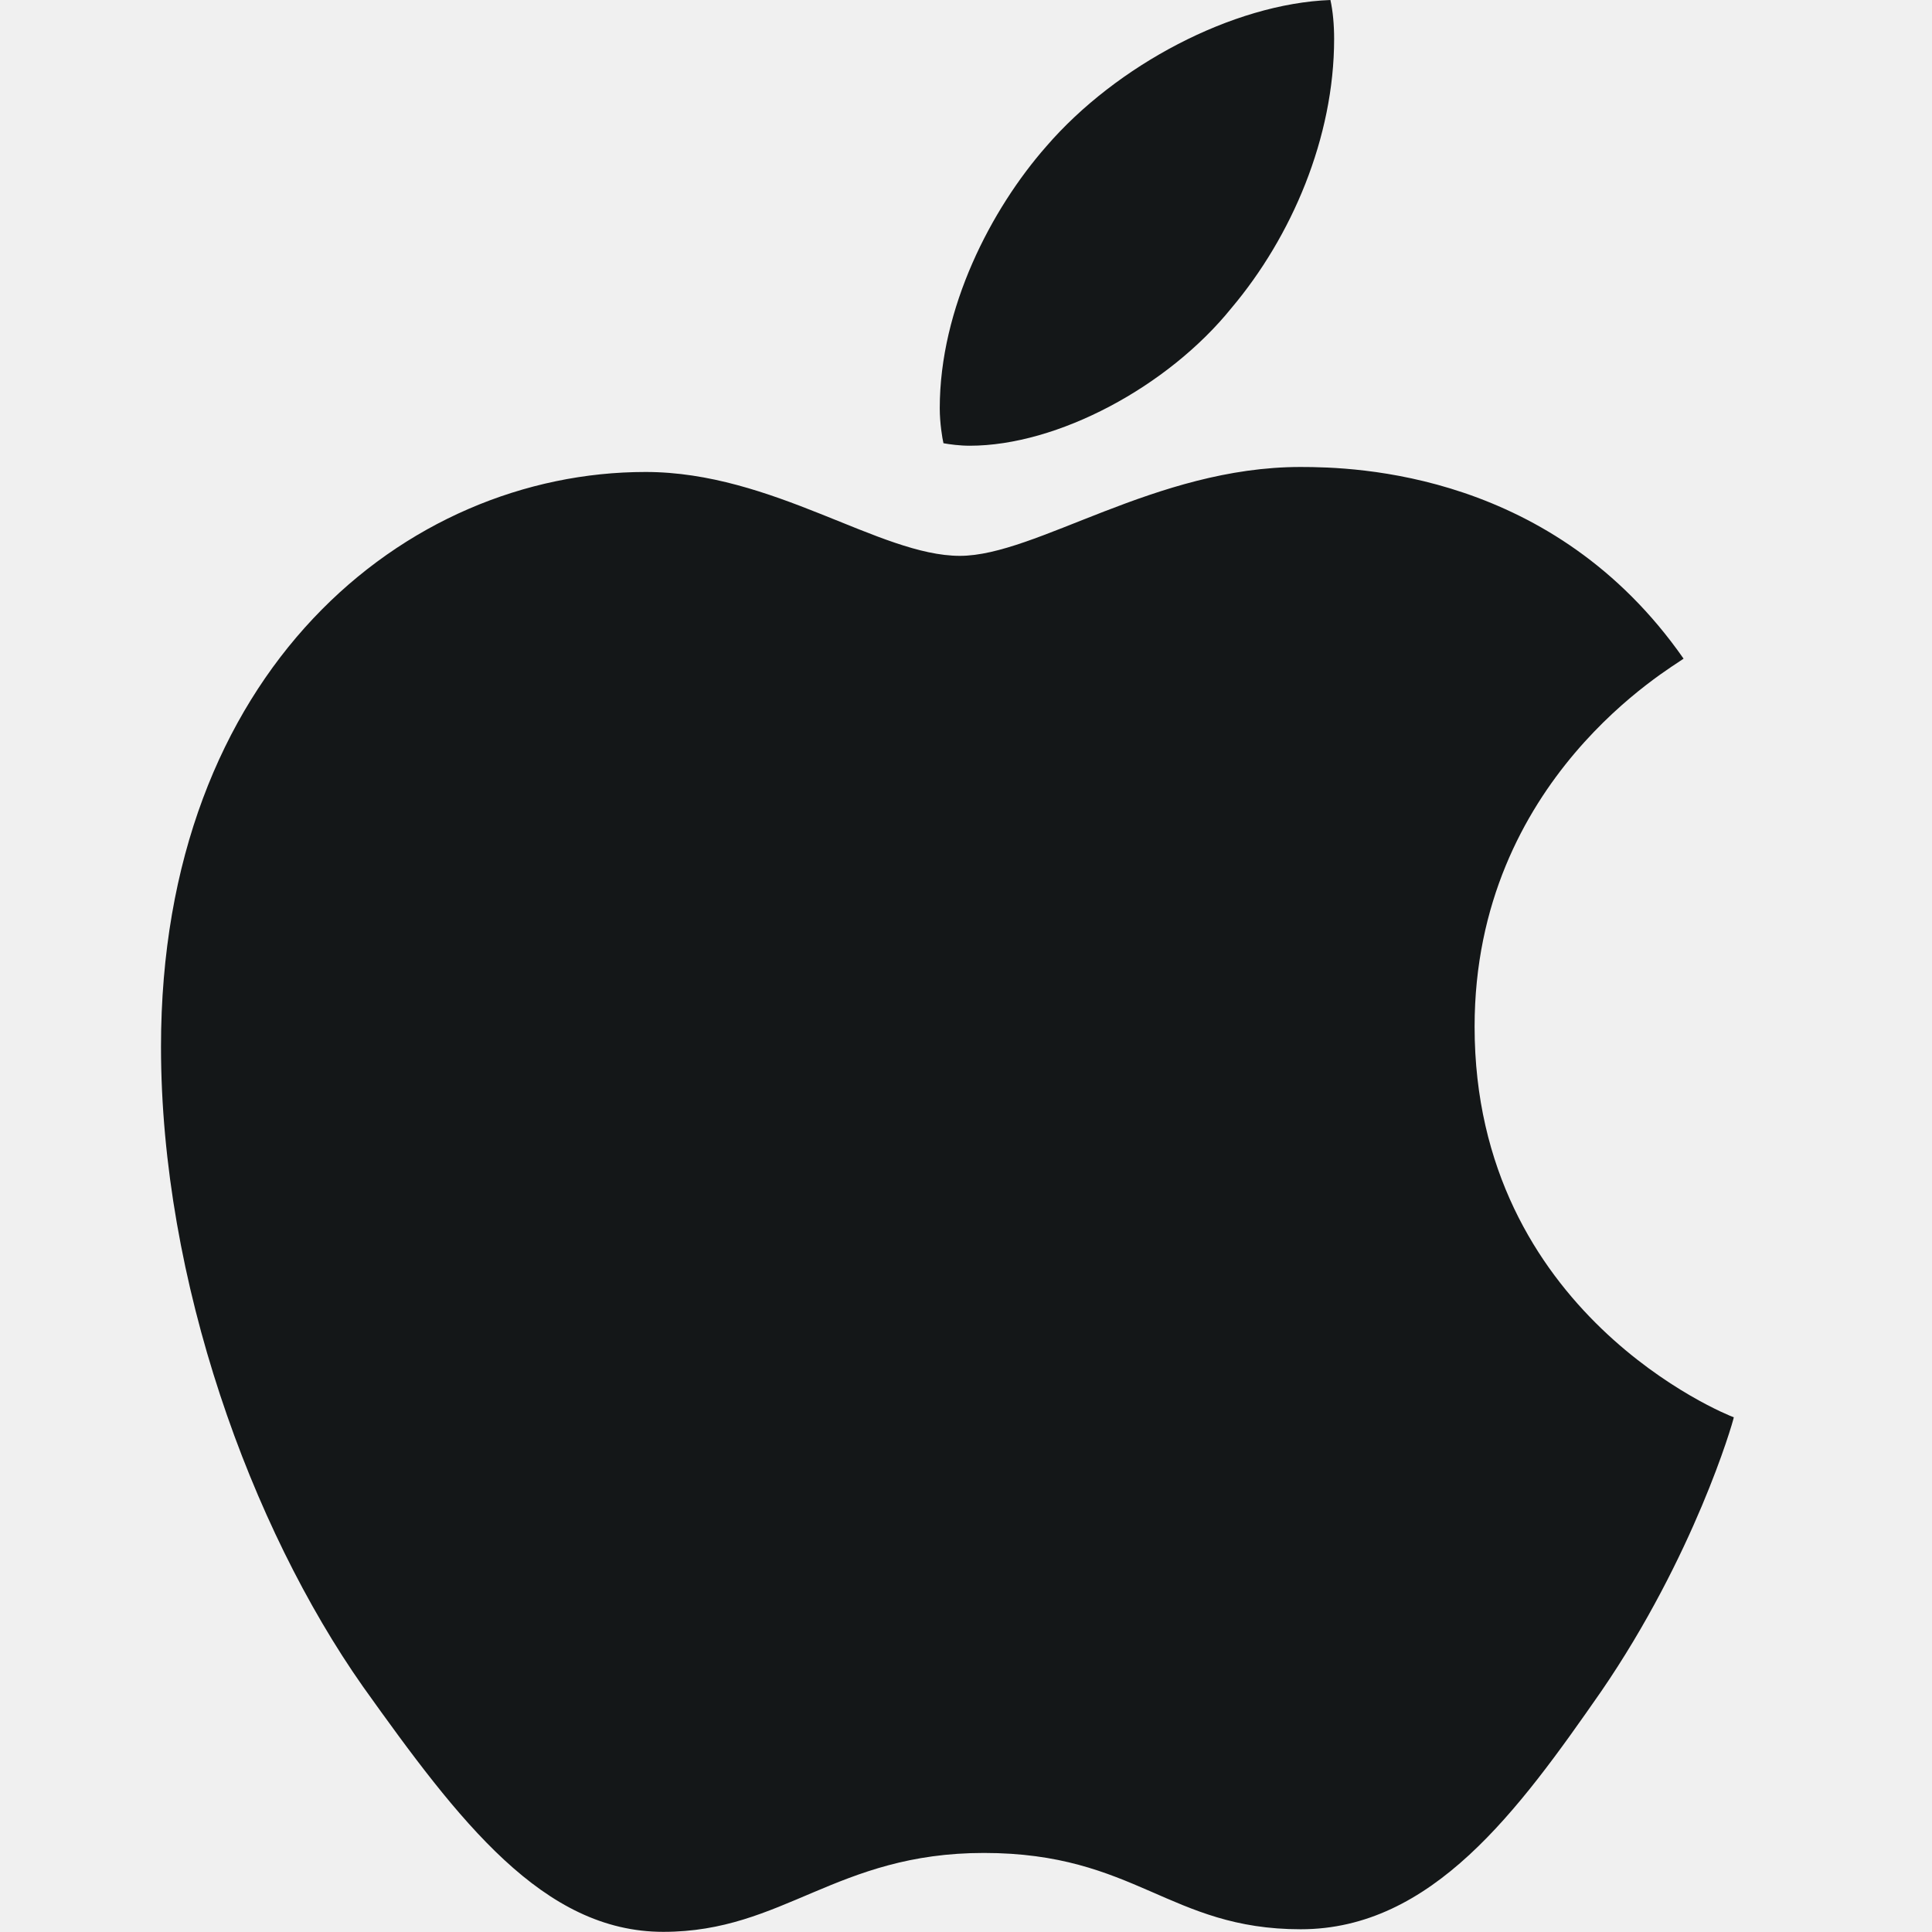
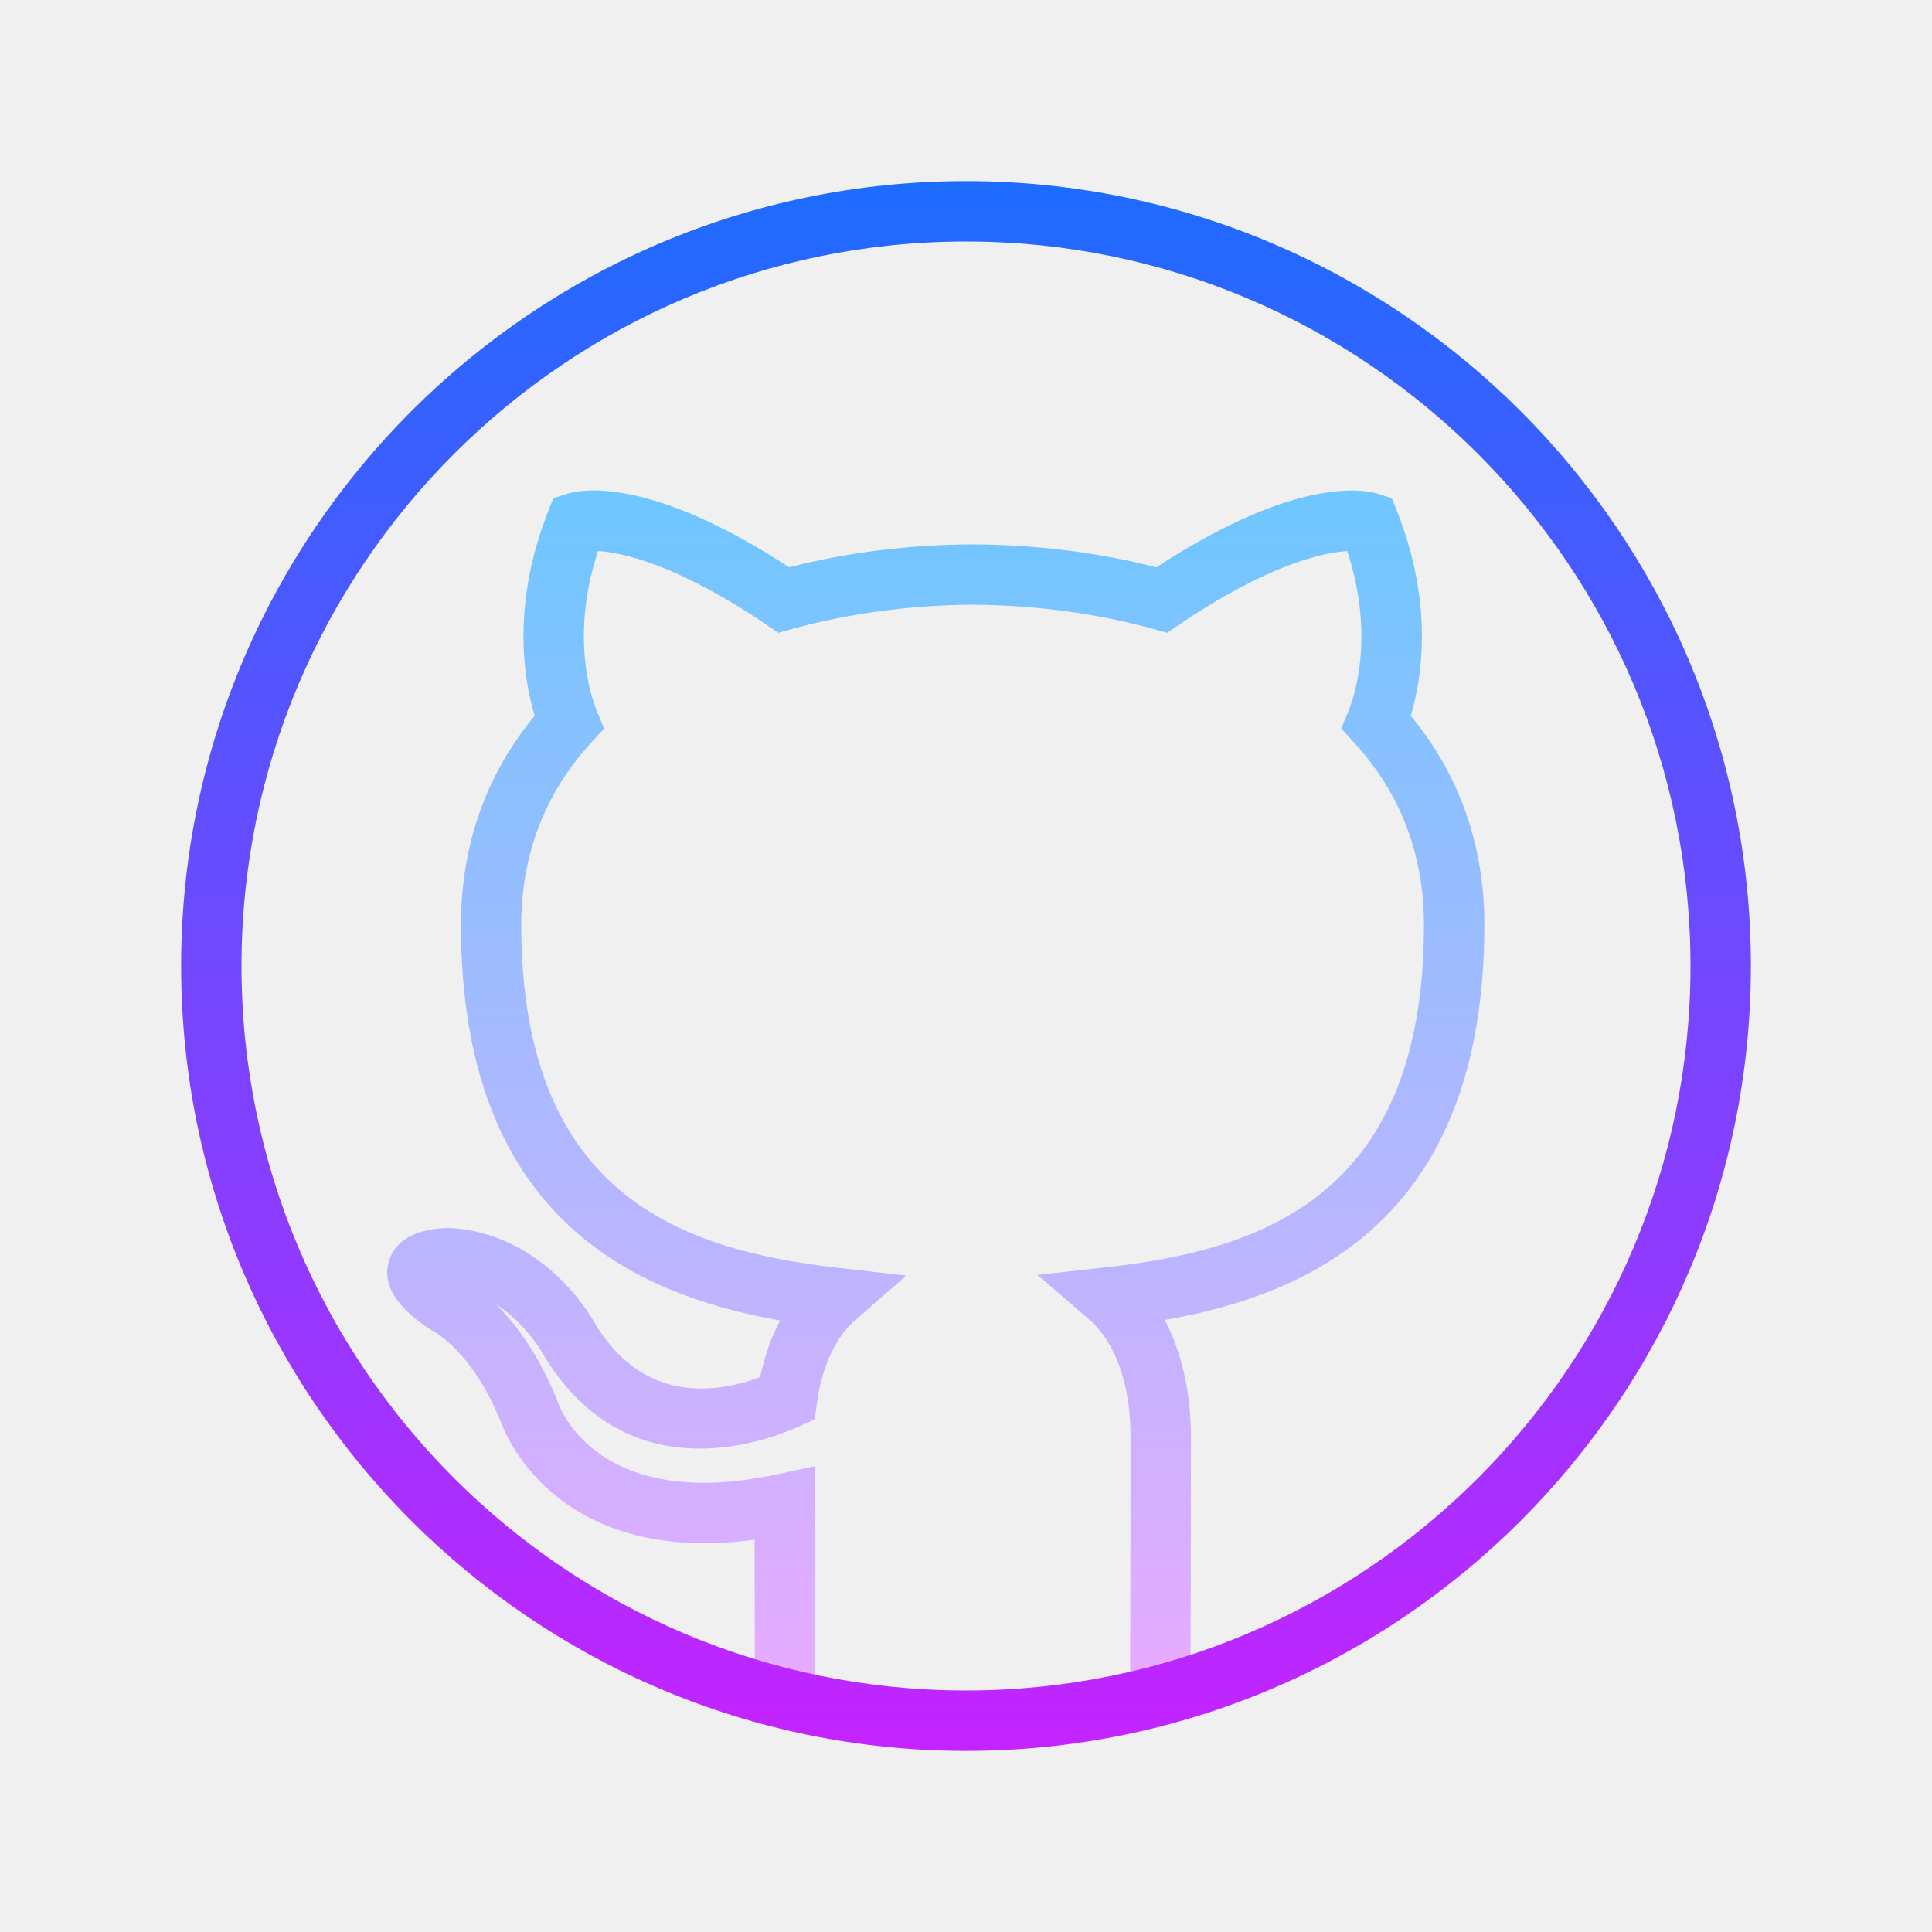
- <svg xmlns="http://www.w3.org/2000/svg" width="24" height="24" viewBox="0 0 24 24" fill="none">
-   <g clip-path="url(#clip0_760_9235)">
-     <path d="M20.914 8.182C20.775 8.29 18.318 9.674 18.318 12.754C18.318 16.315 21.445 17.575 21.538 17.606C21.524 17.683 21.042 19.332 19.89 21.012C18.862 22.49 17.79 23.966 16.158 23.966C14.526 23.966 14.106 23.018 12.222 23.018C10.386 23.018 9.733 23.998 8.24 23.998C6.747 23.998 5.706 22.63 4.508 20.95C3.121 18.977 2 15.912 2 13.003C2 8.338 5.034 5.863 8.019 5.863C9.606 5.863 10.928 6.905 11.924 6.905C12.872 6.905 14.35 5.801 16.155 5.801C16.839 5.801 19.297 5.863 20.914 8.182ZM15.298 3.826C16.045 2.94 16.573 1.711 16.573 0.482C16.573 0.312 16.558 0.139 16.527 0C15.313 0.046 13.868 0.809 12.997 1.819C12.313 2.597 11.674 3.826 11.674 5.071C11.674 5.258 11.706 5.446 11.72 5.506C11.797 5.52 11.922 5.537 12.046 5.537C13.136 5.537 14.506 4.807 15.298 3.826Z" fill="#141718" />
-   </g>
-   <defs>
-     <clipPath id="clip0_760_9235">
-       <rect width="19.536" height="24" fill="white" transform="translate(2)" />
-     </clipPath>
-   </defs>
+ <svg xmlns="http://www.w3.org/2000/svg" viewBox="0 0 64 64" width="64px" height="64px">
+   <linearGradient id="KpzH_ttTMIjq8dhx1zD2pa" x1="30.999" x2="30.999" y1="16" y2="55.342" gradientUnits="userSpaceOnUse" spreadMethod="reflect">
+     <stop offset="0" stop-color="#6dc7ff" />
+     <stop offset="1" stop-color="#e6abff" />
+   </linearGradient>
+   <path fill="url(#KpzH_ttTMIjq8dhx1zD2pa)" d="M25.008,56.007c-0.003-0.368-0.006-1.962-0.009-3.454l-0.003-1.55 c-6.729,0.915-8.358-3.78-8.376-3.83c-0.934-2.368-2.211-3.045-2.266-3.073l-0.124-0.072c-0.463-0.316-1.691-1.157-1.342-2.263 c0.315-0.997,1.536-1.1,2.091-1.082c3.074,0.215,4.63,2.978,4.694,3.095c1.569,2.689,3.964,2.411,5.509,1.844 c0.144-0.688,0.367-1.32,0.659-1.878C20.885,42.865,15.27,40.229,15.27,30.64c0-2.633,0.82-4.96,2.441-6.929 c-0.362-1.206-0.774-3.666,0.446-6.765l0.174-0.442l0.452-0.144c0.416-0.137,2.688-0.624,7.359,2.433 c1.928-0.494,3.969-0.749,6.074-0.759c2.115,0.01,4.158,0.265,6.09,0.759c4.667-3.058,6.934-2.565,7.351-2.433l0.451,0.145 l0.174,0.44c1.225,3.098,0.813,5.559,0.451,6.766c1.618,1.963,2.438,4.291,2.438,6.929c0,9.591-5.621,12.219-10.588,13.087 c0.563,1.065,0.868,2.402,0.868,3.878c0,1.683-0.007,7.204-0.015,8.402l-2-0.014c0.008-1.196,0.015-6.708,0.015-8.389 c0-2.442-0.943-3.522-1.35-3.874l-1.73-1.497l2.274-0.253c5.205-0.578,10.525-2.379,10.525-11.341c0-2.33-0.777-4.361-2.31-6.036 l-0.43-0.469l0.242-0.587c0.166-0.401,0.894-2.442-0.043-5.291c-0.758,0.045-2.568,0.402-5.584,2.447l-0.384,0.259l-0.445-0.123 c-1.863-0.518-3.938-0.796-6.001-0.806c-2.052,0.01-4.124,0.288-5.984,0.806l-0.445,0.123l-0.383-0.259 c-3.019-2.044-4.833-2.404-5.594-2.449c-0.935,2.851-0.206,4.892-0.04,5.293l0.242,0.587l-0.429,0.469 c-1.536,1.681-2.314,3.712-2.314,6.036c0,8.958,5.31,10.77,10.504,11.361l2.252,0.256l-1.708,1.49 c-0.372,0.325-1.03,1.112-1.254,2.727l-0.075,0.549l-0.506,0.227c-1.321,0.592-5.839,2.162-8.548-2.485 c-0.015-0.025-0.544-0.945-1.502-1.557c0.646,0.639,1.433,1.673,2.068,3.287c0.066,0.19,1.357,3.622,7.28,2.339l1.206-0.262 l0.012,3.978c0.003,1.487,0.006,3.076,0.009,3.444L25.008,56.007z" />
+   <linearGradient id="KpzH_ttTMIjq8dhx1zD2pb" x1="32" x2="32" y1="5" y2="59.167" gradientUnits="userSpaceOnUse" spreadMethod="reflect">
+     <stop offset="0" stop-color="#1a6dff" />
+     <stop offset="1" stop-color="#c822ff" />
+   </linearGradient>
+   <path fill="url(#KpzH_ttTMIjq8dhx1zD2pb)" d="M32,58C17.663,58,6,46.337,6,32S17.663,6,32,6s26,11.663,26,26S46.337,58,32,58z M32,8 C18.767,8,8,18.767,8,32s10.767,24,24,24s24-10.767,24-24S45.233,8,32,8z" />
</svg>
